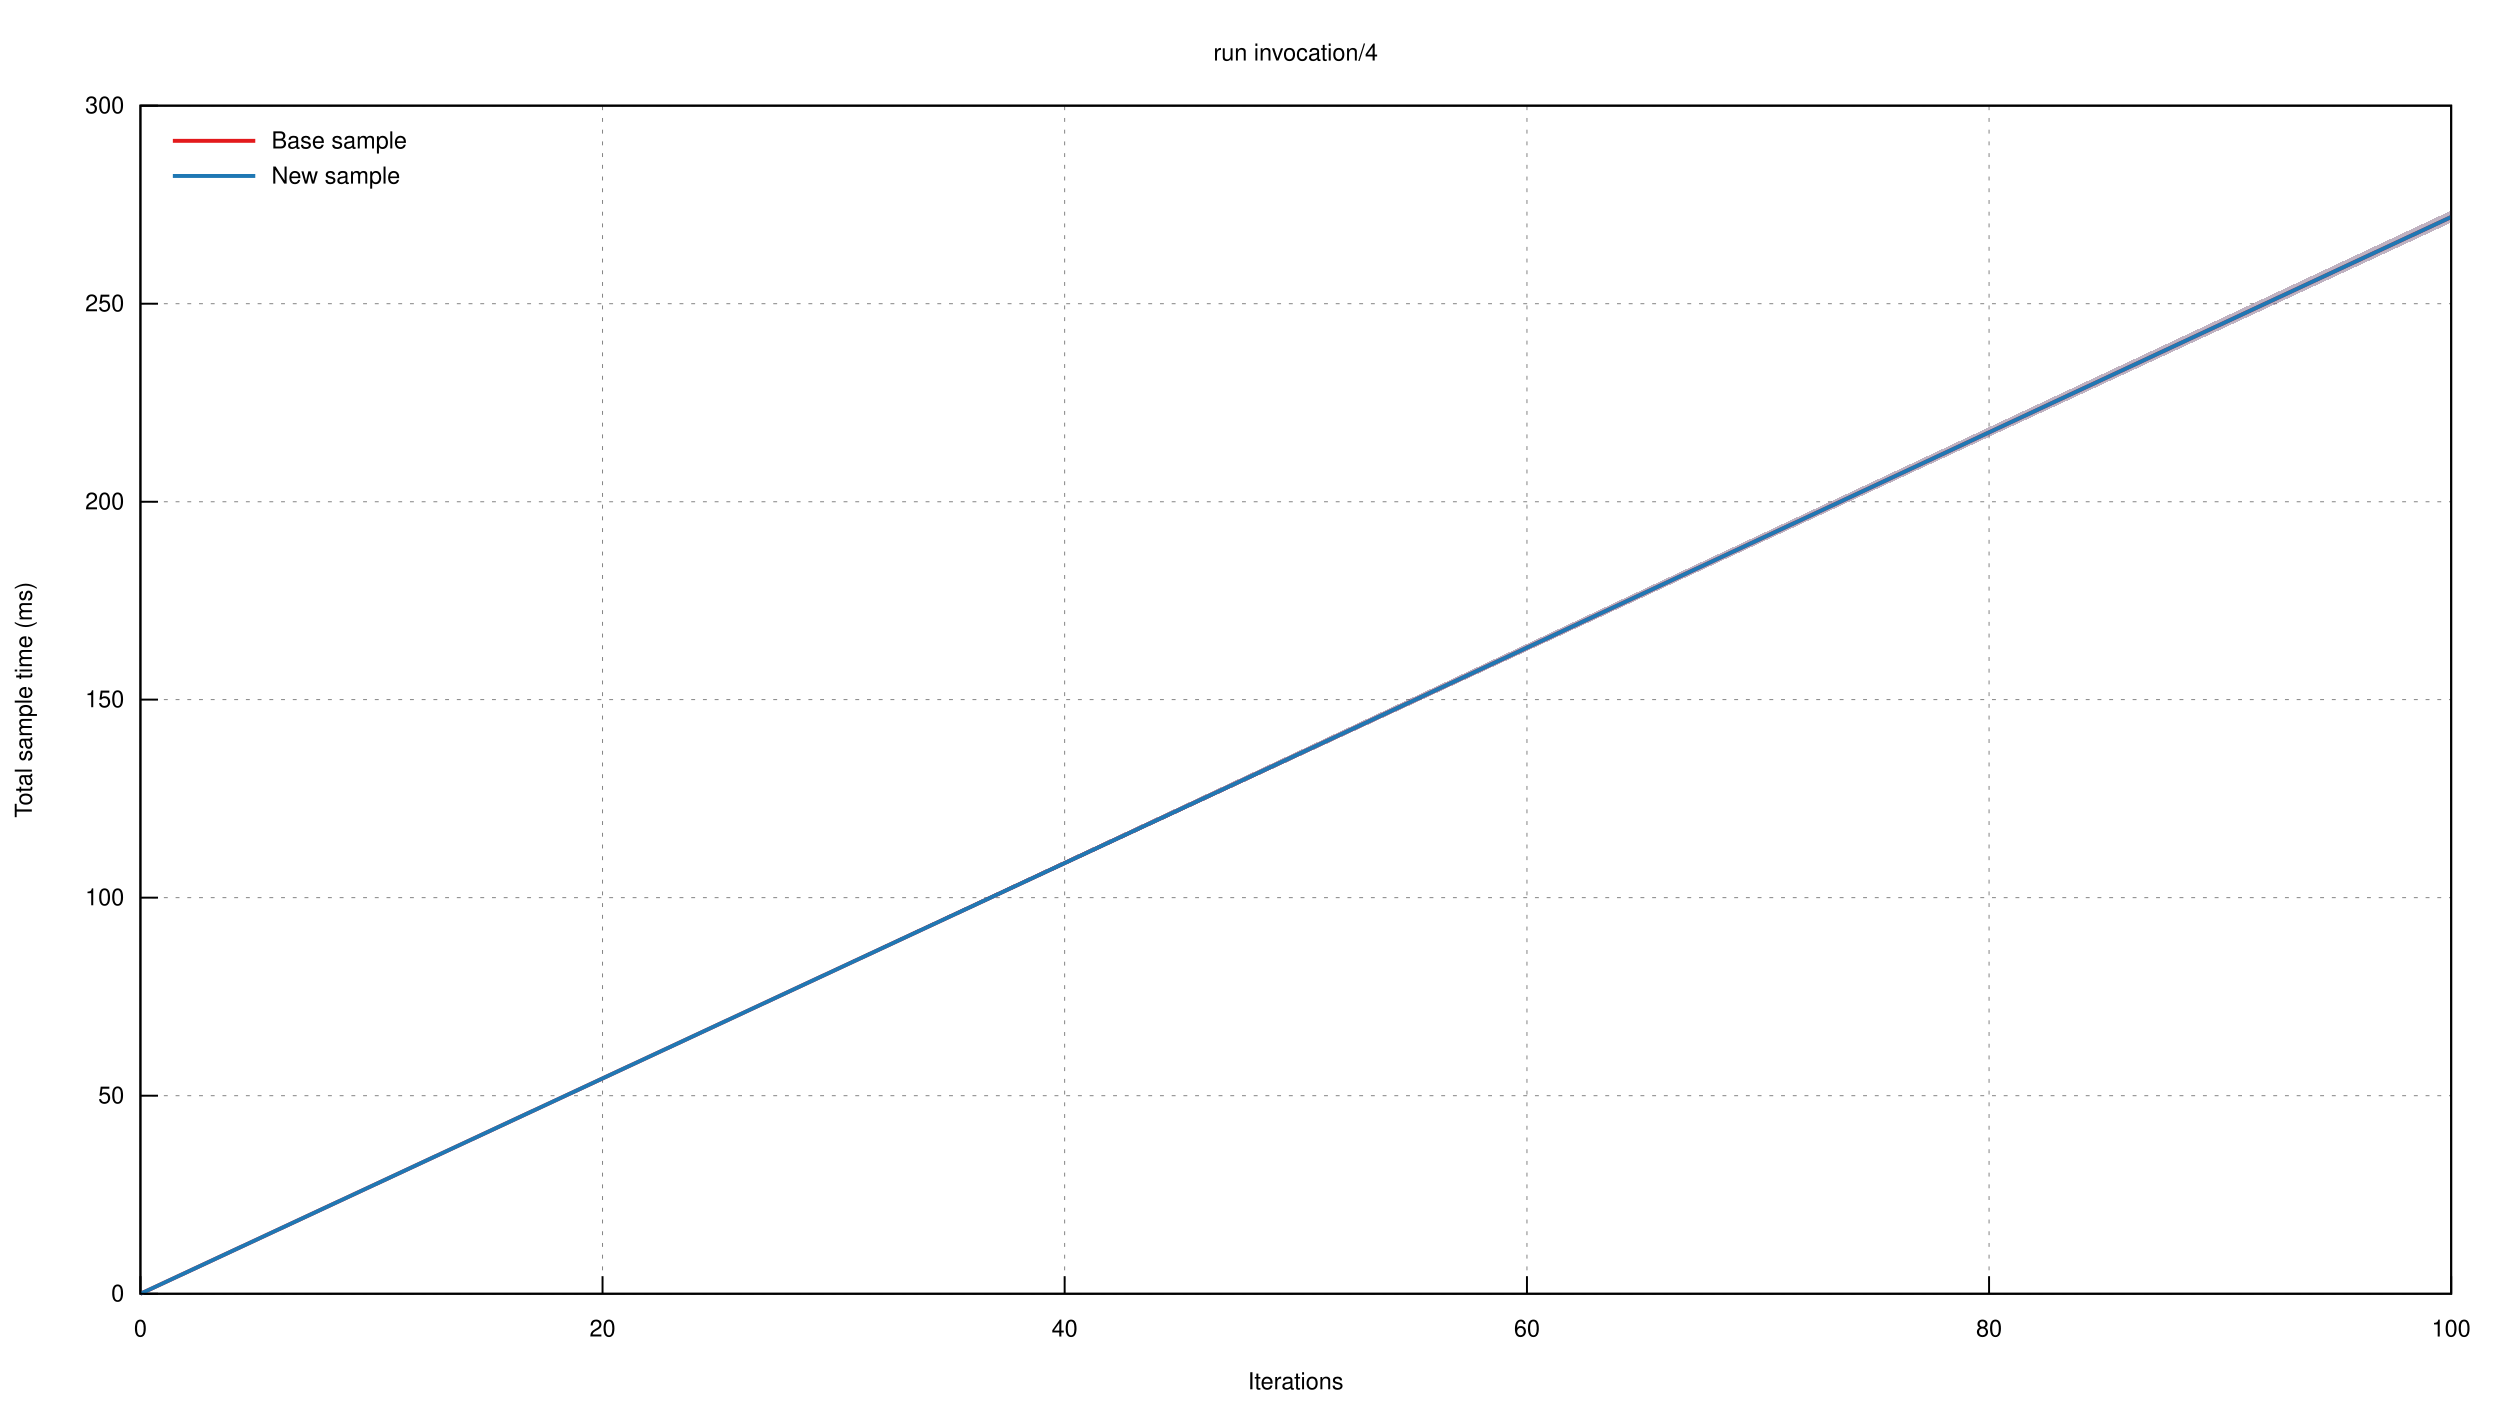
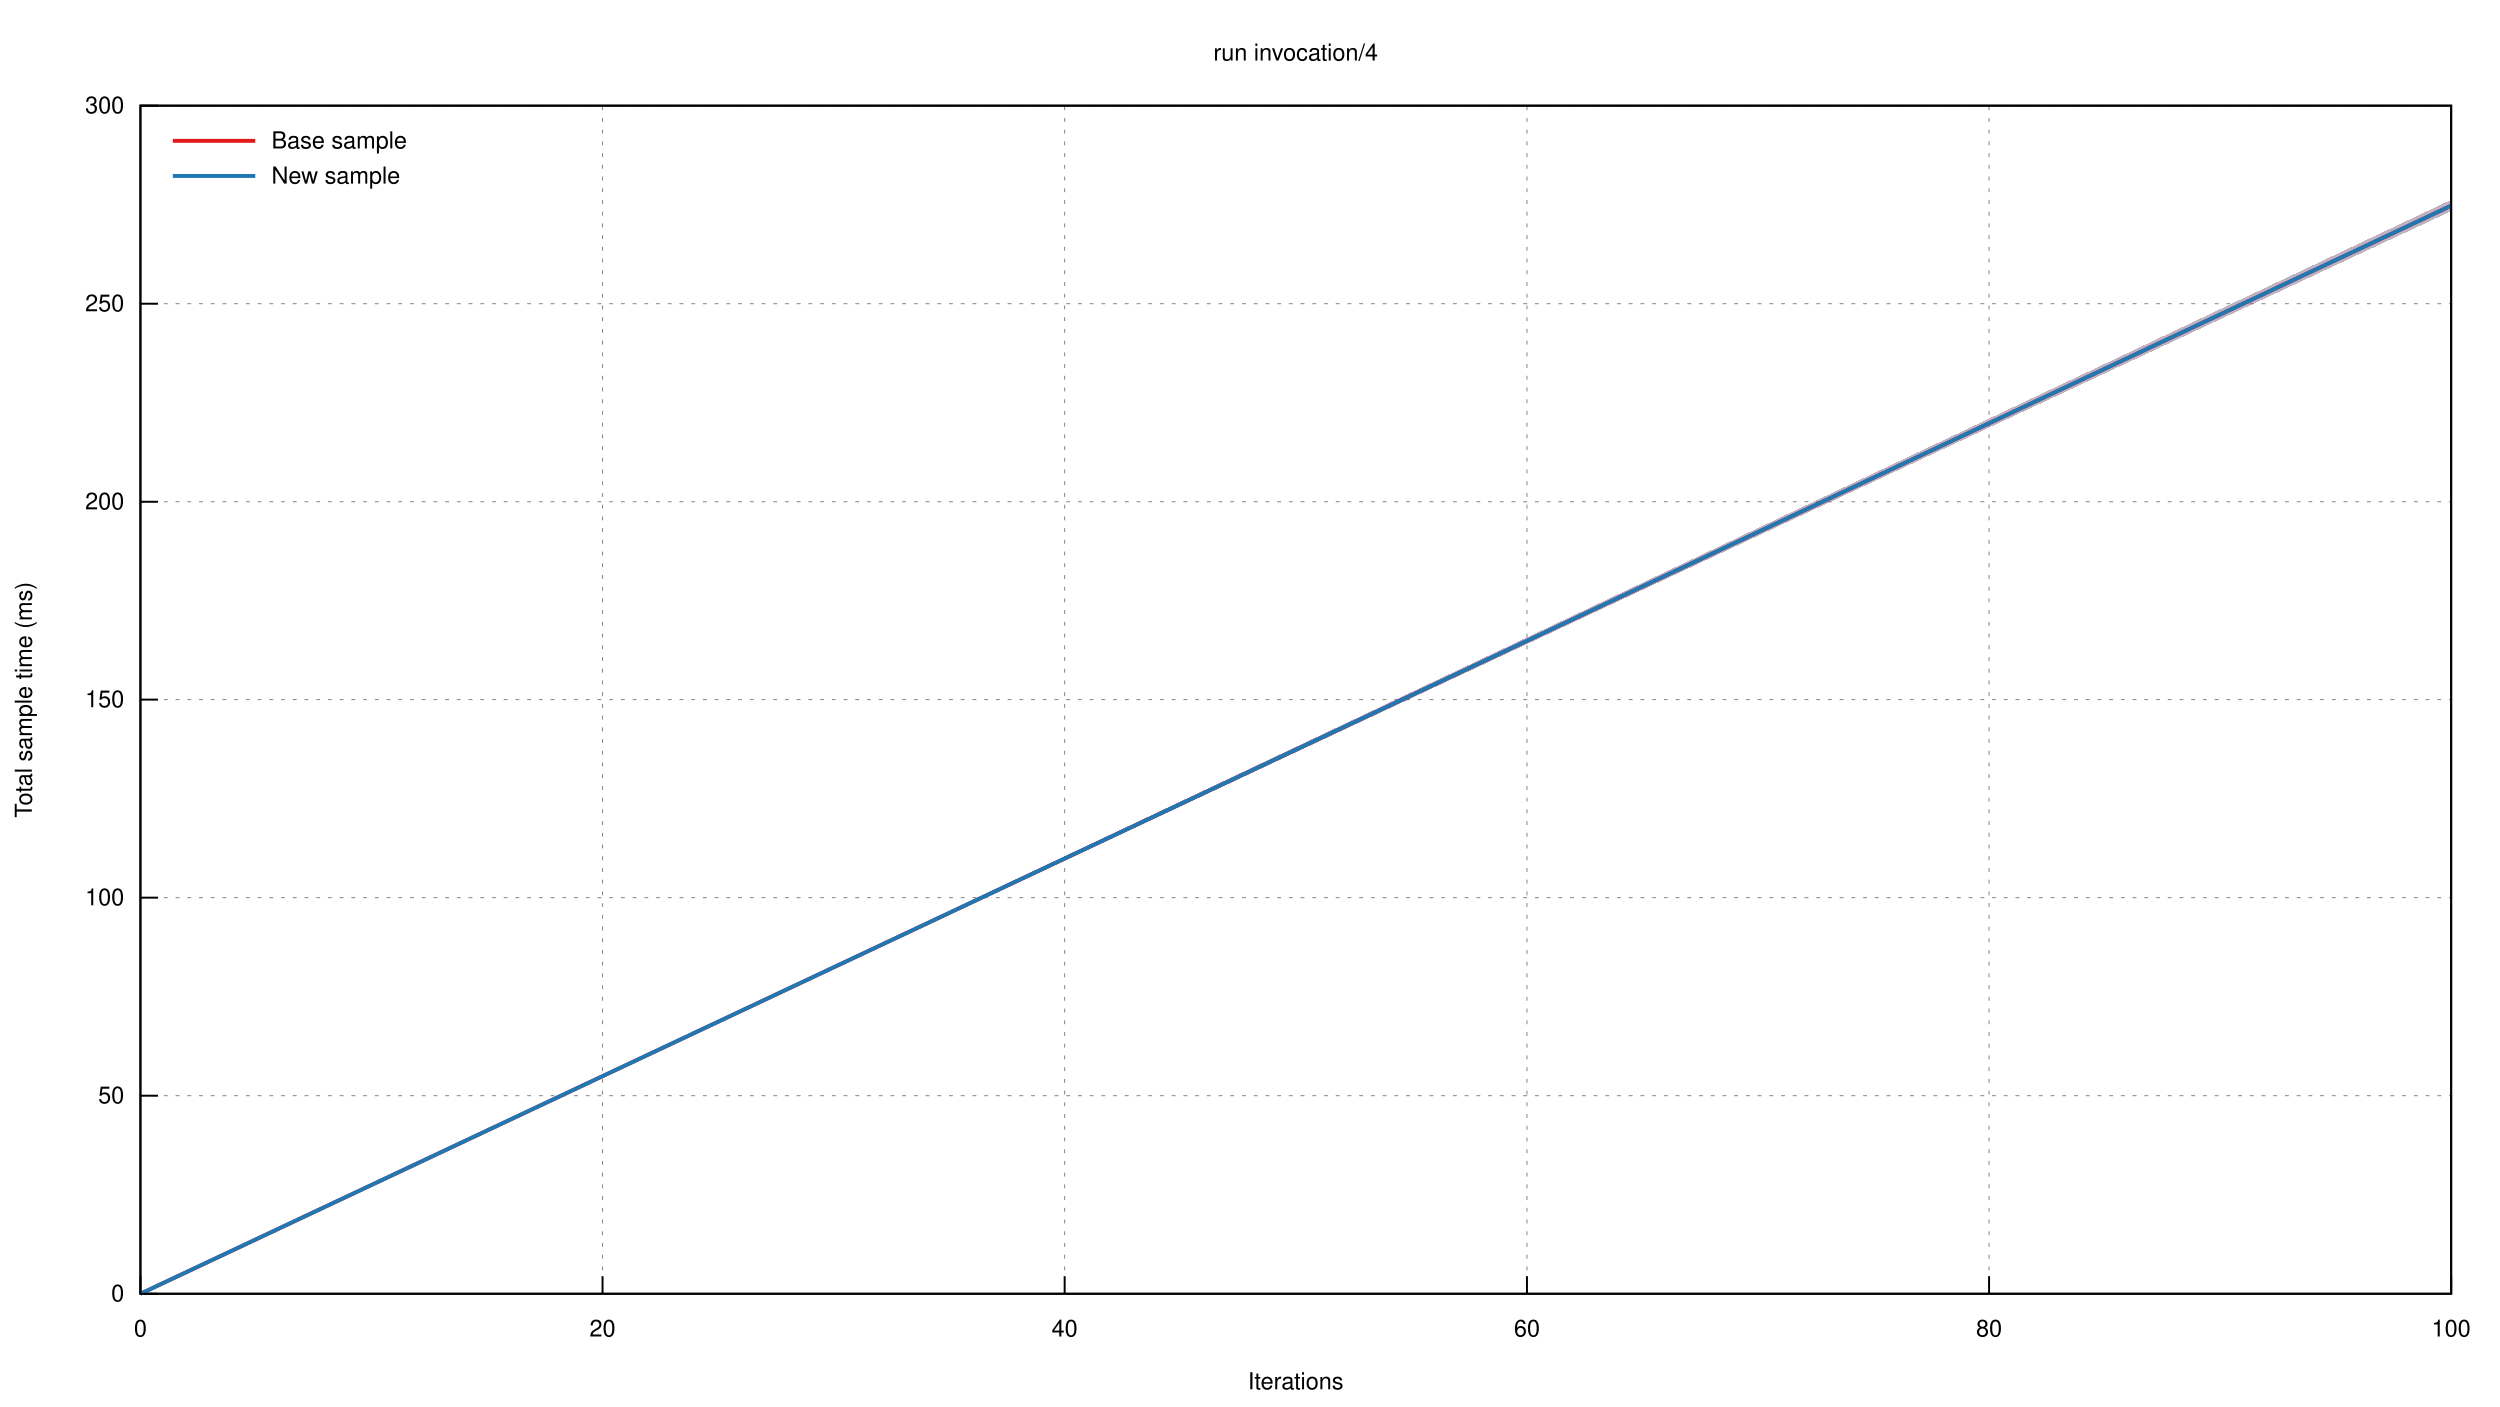
<svg xmlns="http://www.w3.org/2000/svg" xmlns:xlink="http://www.w3.org/1999/xlink" viewBox="0 0 1280 720">
  <g id="gnuplot_canvas">
    <rect x="0" y="0" width="1280" height="720" fill="none" />
    <defs>
      <circle id="gpDot" r="0.5" stroke-width="0.5" stroke="currentColor" />
      <path id="gpPt0" stroke-width="0.222" stroke="currentColor" d="M-1,0 h2 M0,-1 v2" />
      <path id="gpPt1" stroke-width="0.222" stroke="currentColor" d="M-1,-1 L1,1 M1,-1 L-1,1" />
      <path id="gpPt2" stroke-width="0.222" stroke="currentColor" d="M-1,0 L1,0 M0,-1 L0,1 M-1,-1 L1,1 M-1,1 L1,-1" />
      <rect id="gpPt3" stroke-width="0.222" stroke="currentColor" x="-1" y="-1" width="2" height="2" />
      <rect id="gpPt4" stroke-width="0.222" stroke="currentColor" fill="currentColor" x="-1" y="-1" width="2" height="2" />
      <circle id="gpPt5" stroke-width="0.222" stroke="currentColor" cx="0" cy="0" r="1" />
      <use xlink:href="#gpPt5" id="gpPt6" fill="currentColor" stroke="none" />
      <path id="gpPt7" stroke-width="0.222" stroke="currentColor" d="M0,-1.33 L-1.33,0.67 L1.33,0.67 z" />
      <use xlink:href="#gpPt7" id="gpPt8" fill="currentColor" stroke="none" />
      <use xlink:href="#gpPt7" id="gpPt9" stroke="currentColor" transform="rotate(180)" />
      <use xlink:href="#gpPt9" id="gpPt10" fill="currentColor" stroke="none" />
      <use xlink:href="#gpPt3" id="gpPt11" stroke="currentColor" transform="rotate(45)" />
      <use xlink:href="#gpPt11" id="gpPt12" fill="currentColor" stroke="none" />
      <path id="gpPt13" stroke-width="0.222" stroke="currentColor" d="M0,1.330 L1.265,0.411 L0.782,-1.067 L-0.782,-1.076 L-1.265,0.411 z" />
      <use xlink:href="#gpPt13" id="gpPt14" fill="currentColor" stroke="none" />
      <filter id="textbox" filterUnits="objectBoundingBox" x="0" y="0" height="1" width="1">
        <feFlood flood-color="white" flood-opacity="1" result="bgnd" />
        <feComposite in="SourceGraphic" in2="bgnd" operator="atop" />
      </filter>
      <filter id="greybox" filterUnits="objectBoundingBox" x="0" y="0" height="1" width="1">
        <feFlood flood-color="lightgrey" flood-opacity="1" result="grey" />
        <feComposite in="SourceGraphic" in2="grey" operator="atop" />
      </filter>
    </defs>
    <g fill="none" color="white" stroke="currentColor" stroke-width="1.00" stroke-linecap="butt" stroke-linejoin="miter">
</g>
    <g fill="none" color="black" stroke="currentColor" stroke-width="1.00" stroke-linecap="butt" stroke-linejoin="miter">
</g>
    <g fill="none" color="black" stroke="black" stroke-width="0.50" stroke-linecap="butt" stroke-linejoin="miter">
</g>
    <g fill="none" color="gray" stroke="currentColor" stroke-width="0.50" stroke-linecap="butt" stroke-linejoin="miter">
      <path stroke="gray" stroke-dasharray="2,4" class="gridline" d="M71.9,662.4 L1255.0,662.4  " />
    </g>
    <g fill="none" color="gray" stroke="gray" stroke-width="1.00" stroke-linecap="butt" stroke-linejoin="miter">
</g>
    <g fill="none" color="black" stroke="currentColor" stroke-width="1.00" stroke-linecap="butt" stroke-linejoin="miter">
      <path stroke="black" d="M71.9,662.4 L80.9,662.4  " />
      <g transform="translate(63.6,666.3)" stroke="none" fill="black" font-family="Helvetica" font-size="12.00" text-anchor="end">
        <text>
          <tspan font-family="Helvetica"> 0</tspan>
        </text>
      </g>
    </g>
    <g fill="none" color="black" stroke="currentColor" stroke-width="1.00" stroke-linecap="butt" stroke-linejoin="miter">
</g>
    <g fill="none" color="black" stroke="black" stroke-width="0.50" stroke-linecap="butt" stroke-linejoin="miter">
</g>
    <g fill="none" color="gray" stroke="currentColor" stroke-width="0.50" stroke-linecap="butt" stroke-linejoin="miter">
      <path stroke="gray" stroke-dasharray="2,4" class="gridline" d="M71.9,561.0 L1255.0,561.0  " />
    </g>
    <g fill="none" color="gray" stroke="gray" stroke-width="1.00" stroke-linecap="butt" stroke-linejoin="miter">
</g>
    <g fill="none" color="black" stroke="currentColor" stroke-width="1.00" stroke-linecap="butt" stroke-linejoin="miter">
      <path stroke="black" d="M71.9,561.0 L80.9,561.0  " />
      <g transform="translate(63.6,564.9)" stroke="none" fill="black" font-family="Helvetica" font-size="12.00" text-anchor="end">
        <text>
          <tspan font-family="Helvetica"> 50</tspan>
        </text>
      </g>
    </g>
    <g fill="none" color="black" stroke="currentColor" stroke-width="1.00" stroke-linecap="butt" stroke-linejoin="miter">
</g>
    <g fill="none" color="black" stroke="black" stroke-width="0.50" stroke-linecap="butt" stroke-linejoin="miter">
</g>
    <g fill="none" color="gray" stroke="currentColor" stroke-width="0.50" stroke-linecap="butt" stroke-linejoin="miter">
      <path stroke="gray" stroke-dasharray="2,4" class="gridline" d="M71.9,459.6 L1255.0,459.6  " />
    </g>
    <g fill="none" color="gray" stroke="gray" stroke-width="1.00" stroke-linecap="butt" stroke-linejoin="miter">
</g>
    <g fill="none" color="black" stroke="currentColor" stroke-width="1.00" stroke-linecap="butt" stroke-linejoin="miter">
      <path stroke="black" d="M71.9,459.6 L80.9,459.6  " />
      <g transform="translate(63.6,463.5)" stroke="none" fill="black" font-family="Helvetica" font-size="12.00" text-anchor="end">
        <text>
          <tspan font-family="Helvetica"> 100</tspan>
        </text>
      </g>
    </g>
    <g fill="none" color="black" stroke="currentColor" stroke-width="1.00" stroke-linecap="butt" stroke-linejoin="miter">
</g>
    <g fill="none" color="black" stroke="black" stroke-width="0.50" stroke-linecap="butt" stroke-linejoin="miter">
</g>
    <g fill="none" color="gray" stroke="currentColor" stroke-width="0.50" stroke-linecap="butt" stroke-linejoin="miter">
      <path stroke="gray" stroke-dasharray="2,4" class="gridline" d="M71.9,358.2 L1255.0,358.2  " />
    </g>
    <g fill="none" color="gray" stroke="gray" stroke-width="1.00" stroke-linecap="butt" stroke-linejoin="miter">
</g>
    <g fill="none" color="black" stroke="currentColor" stroke-width="1.00" stroke-linecap="butt" stroke-linejoin="miter">
      <path stroke="black" d="M71.9,358.2 L80.9,358.2  " />
      <g transform="translate(63.6,362.1)" stroke="none" fill="black" font-family="Helvetica" font-size="12.00" text-anchor="end">
        <text>
          <tspan font-family="Helvetica"> 150</tspan>
        </text>
      </g>
    </g>
    <g fill="none" color="black" stroke="currentColor" stroke-width="1.00" stroke-linecap="butt" stroke-linejoin="miter">
</g>
    <g fill="none" color="black" stroke="black" stroke-width="0.50" stroke-linecap="butt" stroke-linejoin="miter">
</g>
    <g fill="none" color="gray" stroke="currentColor" stroke-width="0.50" stroke-linecap="butt" stroke-linejoin="miter">
      <path stroke="gray" stroke-dasharray="2,4" class="gridline" d="M71.9,256.9 L1255.0,256.9  " />
    </g>
    <g fill="none" color="gray" stroke="gray" stroke-width="1.00" stroke-linecap="butt" stroke-linejoin="miter">
</g>
    <g fill="none" color="black" stroke="currentColor" stroke-width="1.00" stroke-linecap="butt" stroke-linejoin="miter">
      <path stroke="black" d="M71.9,256.9 L80.9,256.9  " />
      <g transform="translate(63.6,260.8)" stroke="none" fill="black" font-family="Helvetica" font-size="12.00" text-anchor="end">
        <text>
          <tspan font-family="Helvetica"> 200</tspan>
        </text>
      </g>
    </g>
    <g fill="none" color="black" stroke="currentColor" stroke-width="1.00" stroke-linecap="butt" stroke-linejoin="miter">
</g>
    <g fill="none" color="black" stroke="black" stroke-width="0.50" stroke-linecap="butt" stroke-linejoin="miter">
</g>
    <g fill="none" color="gray" stroke="currentColor" stroke-width="0.50" stroke-linecap="butt" stroke-linejoin="miter">
      <path stroke="gray" stroke-dasharray="2,4" class="gridline" d="M71.9,155.5 L1255.0,155.5  " />
    </g>
    <g fill="none" color="gray" stroke="gray" stroke-width="1.00" stroke-linecap="butt" stroke-linejoin="miter">
</g>
    <g fill="none" color="black" stroke="currentColor" stroke-width="1.00" stroke-linecap="butt" stroke-linejoin="miter">
      <path stroke="black" d="M71.9,155.5 L80.9,155.5  " />
      <g transform="translate(63.6,159.4)" stroke="none" fill="black" font-family="Helvetica" font-size="12.00" text-anchor="end">
        <text>
          <tspan font-family="Helvetica"> 250</tspan>
        </text>
      </g>
    </g>
    <g fill="none" color="black" stroke="currentColor" stroke-width="1.00" stroke-linecap="butt" stroke-linejoin="miter">
</g>
    <g fill="none" color="black" stroke="black" stroke-width="0.50" stroke-linecap="butt" stroke-linejoin="miter">
</g>
    <g fill="none" color="gray" stroke="currentColor" stroke-width="0.50" stroke-linecap="butt" stroke-linejoin="miter">
      <path stroke="gray" stroke-dasharray="2,4" class="gridline" d="M71.9,54.1 L1255.0,54.1  " />
    </g>
    <g fill="none" color="gray" stroke="gray" stroke-width="1.00" stroke-linecap="butt" stroke-linejoin="miter">
</g>
    <g fill="none" color="black" stroke="currentColor" stroke-width="1.00" stroke-linecap="butt" stroke-linejoin="miter">
      <path stroke="black" d="M71.9,54.1 L80.9,54.1  " />
      <g transform="translate(63.6,58.0)" stroke="none" fill="black" font-family="Helvetica" font-size="12.00" text-anchor="end">
        <text>
          <tspan font-family="Helvetica"> 300</tspan>
        </text>
      </g>
    </g>
    <g fill="none" color="black" stroke="currentColor" stroke-width="1.00" stroke-linecap="butt" stroke-linejoin="miter">
</g>
    <g fill="none" color="black" stroke="black" stroke-width="0.50" stroke-linecap="butt" stroke-linejoin="miter">
</g>
    <g fill="none" color="gray" stroke="currentColor" stroke-width="0.50" stroke-linecap="butt" stroke-linejoin="miter">
      <path stroke="gray" stroke-dasharray="2,4" class="gridline" d="M71.9,662.4 L71.9,54.1  " />
    </g>
    <g fill="none" color="gray" stroke="gray" stroke-width="1.00" stroke-linecap="butt" stroke-linejoin="miter">
</g>
    <g fill="none" color="black" stroke="currentColor" stroke-width="1.00" stroke-linecap="butt" stroke-linejoin="miter">
      <path stroke="black" d="M71.9,662.4 L71.9,653.4  " />
      <g transform="translate(71.9,684.3)" stroke="none" fill="black" font-family="Helvetica" font-size="12.00" text-anchor="middle">
        <text>
          <tspan font-family="Helvetica"> 0</tspan>
        </text>
      </g>
    </g>
    <g fill="none" color="black" stroke="currentColor" stroke-width="1.00" stroke-linecap="butt" stroke-linejoin="miter">
</g>
    <g fill="none" color="black" stroke="black" stroke-width="0.50" stroke-linecap="butt" stroke-linejoin="miter">
</g>
    <g fill="none" color="gray" stroke="currentColor" stroke-width="0.50" stroke-linecap="butt" stroke-linejoin="miter">
      <path stroke="gray" stroke-dasharray="2,4" class="gridline" d="M308.5,662.4 L308.5,54.1  " />
    </g>
    <g fill="none" color="gray" stroke="gray" stroke-width="1.00" stroke-linecap="butt" stroke-linejoin="miter">
</g>
    <g fill="none" color="black" stroke="currentColor" stroke-width="1.00" stroke-linecap="butt" stroke-linejoin="miter">
      <path stroke="black" d="M308.5,662.4 L308.5,653.4  " />
      <g transform="translate(308.5,684.3)" stroke="none" fill="black" font-family="Helvetica" font-size="12.00" text-anchor="middle">
        <text>
          <tspan font-family="Helvetica"> 20</tspan>
        </text>
      </g>
    </g>
    <g fill="none" color="black" stroke="currentColor" stroke-width="1.00" stroke-linecap="butt" stroke-linejoin="miter">
</g>
    <g fill="none" color="black" stroke="black" stroke-width="0.50" stroke-linecap="butt" stroke-linejoin="miter">
</g>
    <g fill="none" color="gray" stroke="currentColor" stroke-width="0.50" stroke-linecap="butt" stroke-linejoin="miter">
      <path stroke="gray" stroke-dasharray="2,4" class="gridline" d="M545.1,662.4 L545.1,54.1  " />
    </g>
    <g fill="none" color="gray" stroke="gray" stroke-width="1.00" stroke-linecap="butt" stroke-linejoin="miter">
</g>
    <g fill="none" color="black" stroke="currentColor" stroke-width="1.00" stroke-linecap="butt" stroke-linejoin="miter">
      <path stroke="black" d="M545.1,662.4 L545.1,653.4  " />
      <g transform="translate(545.1,684.3)" stroke="none" fill="black" font-family="Helvetica" font-size="12.00" text-anchor="middle">
        <text>
          <tspan font-family="Helvetica"> 40</tspan>
        </text>
      </g>
    </g>
    <g fill="none" color="black" stroke="currentColor" stroke-width="1.00" stroke-linecap="butt" stroke-linejoin="miter">
</g>
    <g fill="none" color="black" stroke="black" stroke-width="0.50" stroke-linecap="butt" stroke-linejoin="miter">
</g>
    <g fill="none" color="gray" stroke="currentColor" stroke-width="0.50" stroke-linecap="butt" stroke-linejoin="miter">
      <path stroke="gray" stroke-dasharray="2,4" class="gridline" d="M781.8,662.4 L781.8,54.1  " />
    </g>
    <g fill="none" color="gray" stroke="gray" stroke-width="1.00" stroke-linecap="butt" stroke-linejoin="miter">
</g>
    <g fill="none" color="black" stroke="currentColor" stroke-width="1.00" stroke-linecap="butt" stroke-linejoin="miter">
      <path stroke="black" d="M781.8,662.4 L781.8,653.4  " />
      <g transform="translate(781.8,684.3)" stroke="none" fill="black" font-family="Helvetica" font-size="12.00" text-anchor="middle">
        <text>
          <tspan font-family="Helvetica"> 60</tspan>
        </text>
      </g>
    </g>
    <g fill="none" color="black" stroke="currentColor" stroke-width="1.00" stroke-linecap="butt" stroke-linejoin="miter">
</g>
    <g fill="none" color="black" stroke="black" stroke-width="0.50" stroke-linecap="butt" stroke-linejoin="miter">
</g>
    <g fill="none" color="gray" stroke="currentColor" stroke-width="0.50" stroke-linecap="butt" stroke-linejoin="miter">
      <path stroke="gray" stroke-dasharray="2,4" class="gridline" d="M1018.4,662.4 L1018.4,54.1  " />
    </g>
    <g fill="none" color="gray" stroke="gray" stroke-width="1.00" stroke-linecap="butt" stroke-linejoin="miter">
</g>
    <g fill="none" color="black" stroke="currentColor" stroke-width="1.00" stroke-linecap="butt" stroke-linejoin="miter">
      <path stroke="black" d="M1018.4,662.4 L1018.4,653.4  " />
      <g transform="translate(1018.4,684.3)" stroke="none" fill="black" font-family="Helvetica" font-size="12.00" text-anchor="middle">
        <text>
          <tspan font-family="Helvetica"> 80</tspan>
        </text>
      </g>
    </g>
    <g fill="none" color="black" stroke="currentColor" stroke-width="1.00" stroke-linecap="butt" stroke-linejoin="miter">
</g>
    <g fill="none" color="black" stroke="black" stroke-width="0.50" stroke-linecap="butt" stroke-linejoin="miter">
</g>
    <g fill="none" color="gray" stroke="currentColor" stroke-width="0.50" stroke-linecap="butt" stroke-linejoin="miter">
      <path stroke="gray" stroke-dasharray="2,4" class="gridline" d="M1255.0,662.4 L1255.0,54.1  " />
    </g>
    <g fill="none" color="gray" stroke="gray" stroke-width="1.00" stroke-linecap="butt" stroke-linejoin="miter">
</g>
    <g fill="none" color="black" stroke="currentColor" stroke-width="1.00" stroke-linecap="butt" stroke-linejoin="miter">
      <path stroke="black" d="M1255.0,662.4 L1255.0,653.4  " />
      <g transform="translate(1255.0,684.3)" stroke="none" fill="black" font-family="Helvetica" font-size="12.00" text-anchor="middle">
        <text>
          <tspan font-family="Helvetica"> 100</tspan>
        </text>
      </g>
    </g>
    <g fill="none" color="black" stroke="currentColor" stroke-width="1.00" stroke-linecap="butt" stroke-linejoin="miter">
</g>
    <g fill="none" color="black" stroke="currentColor" stroke-width="1.00" stroke-linecap="butt" stroke-linejoin="miter">
      <path stroke="black" d="M71.9,54.1 L71.9,662.4 L1255.0,662.4 L1255.0,54.1 L71.9,54.1 Z  " />
    </g>
    <g fill="none" color="black" stroke="currentColor" stroke-width="1.00" stroke-linecap="butt" stroke-linejoin="miter">
      <g transform="translate(16.3,358.3) rotate(270)" stroke="none" fill="black" font-family="Helvetica" font-size="12.00" text-anchor="middle">
        <text>
          <tspan font-family="Helvetica">Total sample time (ms)</tspan>
        </text>
      </g>
    </g>
    <g fill="none" color="black" stroke="currentColor" stroke-width="1.00" stroke-linecap="butt" stroke-linejoin="miter">
      <g transform="translate(663.4,711.3)" stroke="none" fill="black" font-family="Helvetica" font-size="12.00" text-anchor="middle">
        <text>
          <tspan font-family="Helvetica">Iterations</tspan>
        </text>
      </g>
    </g>
    <g fill="none" color="black" stroke="currentColor" stroke-width="1.00" stroke-linecap="butt" stroke-linejoin="miter">
      <g transform="translate(663.4,31.0)" stroke="none" fill="black" font-family="Helvetica" font-size="12.00" text-anchor="middle">
        <text>
          <tspan font-family="Helvetica">run invocation/4</tspan>
        </text>
      </g>
    </g>
    <g id="gnuplot_plot_1">
      <g fill="none" color="black" stroke="currentColor" stroke-width="1.00" stroke-linecap="butt" stroke-linejoin="miter">
        <g stroke="none" shape-rendering="crispEdges">
          <polygon fill="rgb(227,  26,  28)" fill-opacity="0.25" points="71.9,662.4 71.9,662.4 71.9,662.4 " />
-           <polygon fill="rgb(227,  26,  28)" fill-opacity="0.25" points="71.9,662.4 1255.0,114.0 1255.0,107.8 " />
+           <polygon fill="rgb(227,  26,  28)" fill-opacity="0.25" points="71.9,662.4 1255.0,108.1 1255.0,102.3 " />
        </g>
      </g>
    </g>
    <g id="gnuplot_plot_2">
      <g fill="none" color="black" stroke="currentColor" stroke-width="1.00" stroke-linecap="butt" stroke-linejoin="miter">
        <g stroke="none" shape-rendering="crispEdges">
          <polygon fill="rgb( 31, 120, 180)" fill-opacity="0.25" points="71.9,662.4 71.9,662.4 71.9,662.4 " />
-           <polygon fill="rgb( 31, 120, 180)" fill-opacity="0.25" points="71.9,662.4 1255.0,114.0 1255.0,107.8 " />
+           <polygon fill="rgb( 31, 120, 180)" fill-opacity="0.25" points="71.9,662.4 1255.0,108.1 1255.0,102.3 " />
        </g>
      </g>
    </g>
    <g id="gnuplot_plot_3">
      <g fill="none" color="white" stroke="rgb( 31, 120, 180)" stroke-width="2.00" stroke-linecap="butt" stroke-linejoin="miter">
</g>
      <g fill="none" color="black" stroke="currentColor" stroke-width="2.00" stroke-linecap="butt" stroke-linejoin="miter">
        <g transform="translate(139.0,76.0)" stroke="none" fill="black" font-family="Helvetica" font-size="12.00" text-anchor="start">
          <text>
            <tspan font-family="Helvetica">Base sample</tspan>
          </text>
        </g>
      </g>
      <g fill="none" color="black" stroke="currentColor" stroke-width="2.00" stroke-linecap="butt" stroke-linejoin="miter">
-         <path stroke="rgb(227,  26,  28)" d="M88.5,72.1 L130.7,72.1 M71.9,662.4 L1255.0,111.1  " />
+         <path stroke="rgb(227,  26,  28)" d="M88.5,72.1 L130.7,72.1 M71.9,662.4 L1255.0,105.3  " />
      </g>
    </g>
    <g id="gnuplot_plot_4">
      <g fill="none" color="black" stroke="currentColor" stroke-width="2.00" stroke-linecap="butt" stroke-linejoin="miter">
        <g transform="translate(139.0,94.0)" stroke="none" fill="black" font-family="Helvetica" font-size="12.00" text-anchor="start">
          <text>
            <tspan font-family="Helvetica">New sample</tspan>
          </text>
        </g>
      </g>
      <g fill="none" color="black" stroke="currentColor" stroke-width="2.00" stroke-linecap="butt" stroke-linejoin="miter">
-         <path stroke="rgb( 31, 120, 180)" d="M88.5,90.1 L130.7,90.1 M71.9,662.4 L1255.0,111.1  " />
+         <path stroke="rgb( 31, 120, 180)" d="M88.5,90.1 L130.7,90.1 M71.9,662.4 L1255.0,105.3  " />
      </g>
    </g>
    <g fill="none" color="black" stroke="currentColor" stroke-width="2.00" stroke-linecap="butt" stroke-linejoin="miter">
</g>
    <g fill="none" color="black" stroke="black" stroke-width="1.00" stroke-linecap="butt" stroke-linejoin="miter">
</g>
    <g fill="none" color="black" stroke="currentColor" stroke-width="1.00" stroke-linecap="butt" stroke-linejoin="miter">
      <path stroke="black" d="M71.9,54.1 L71.9,662.4 L1255.0,662.4 L1255.0,54.1 L71.9,54.1 Z  " />
    </g>
    <g fill="none" color="black" stroke="currentColor" stroke-width="1.00" stroke-linecap="butt" stroke-linejoin="miter">
</g>
  </g>
</svg>
